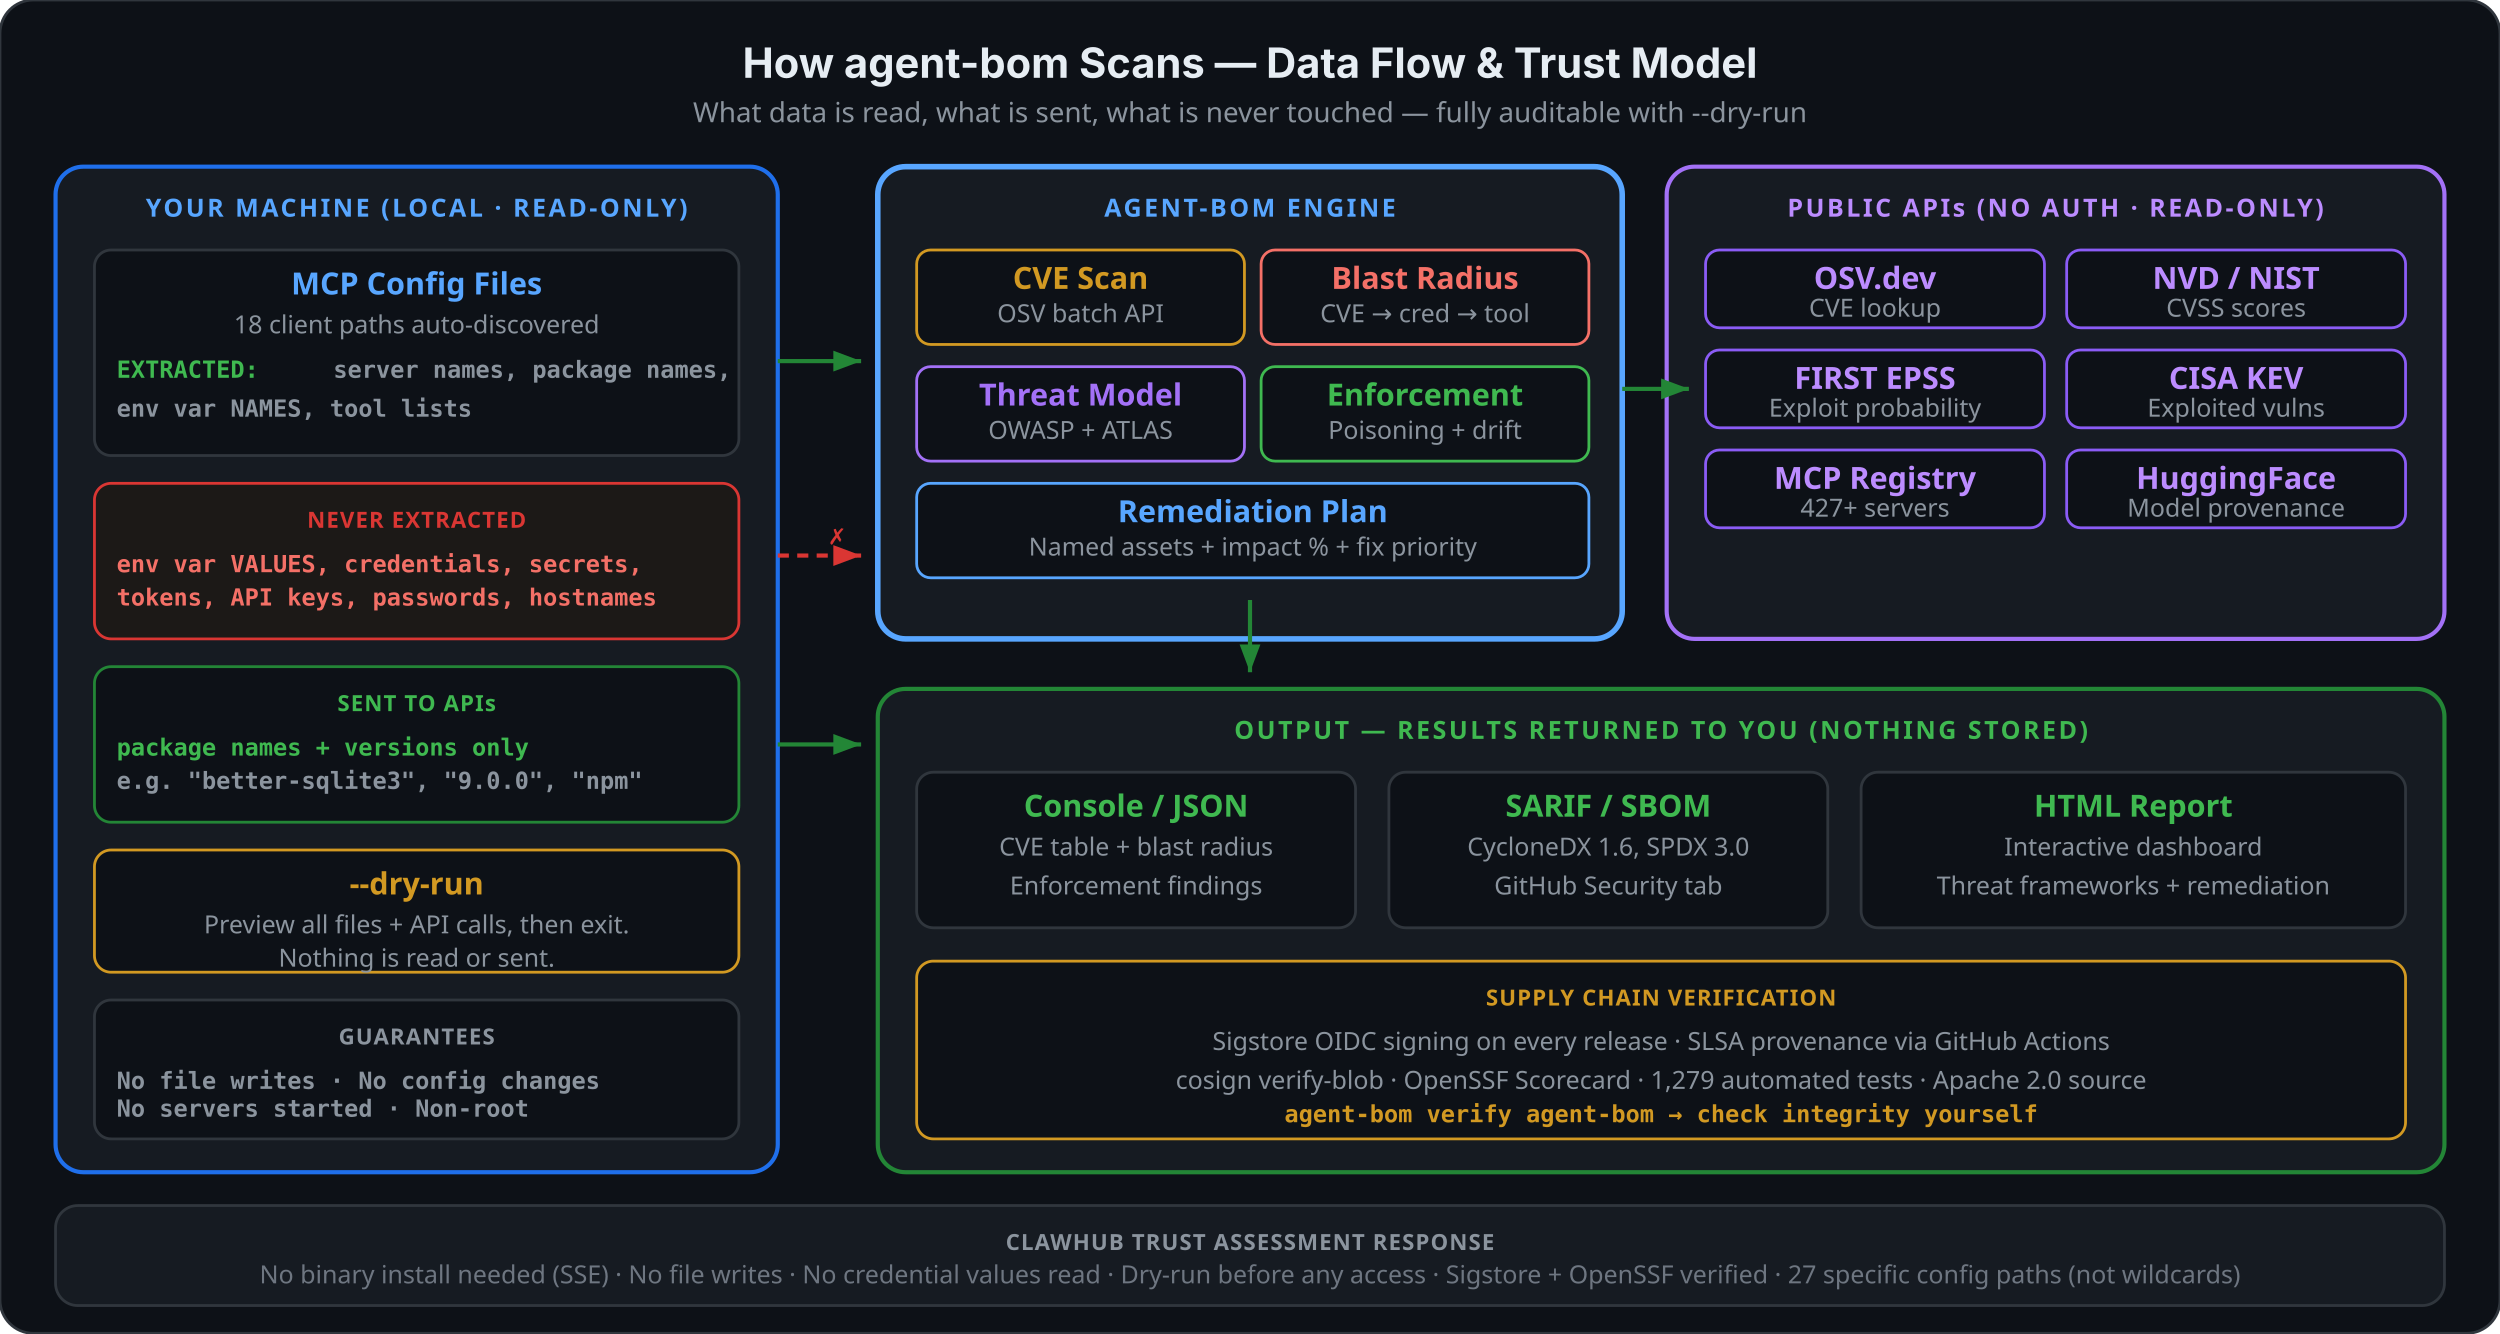
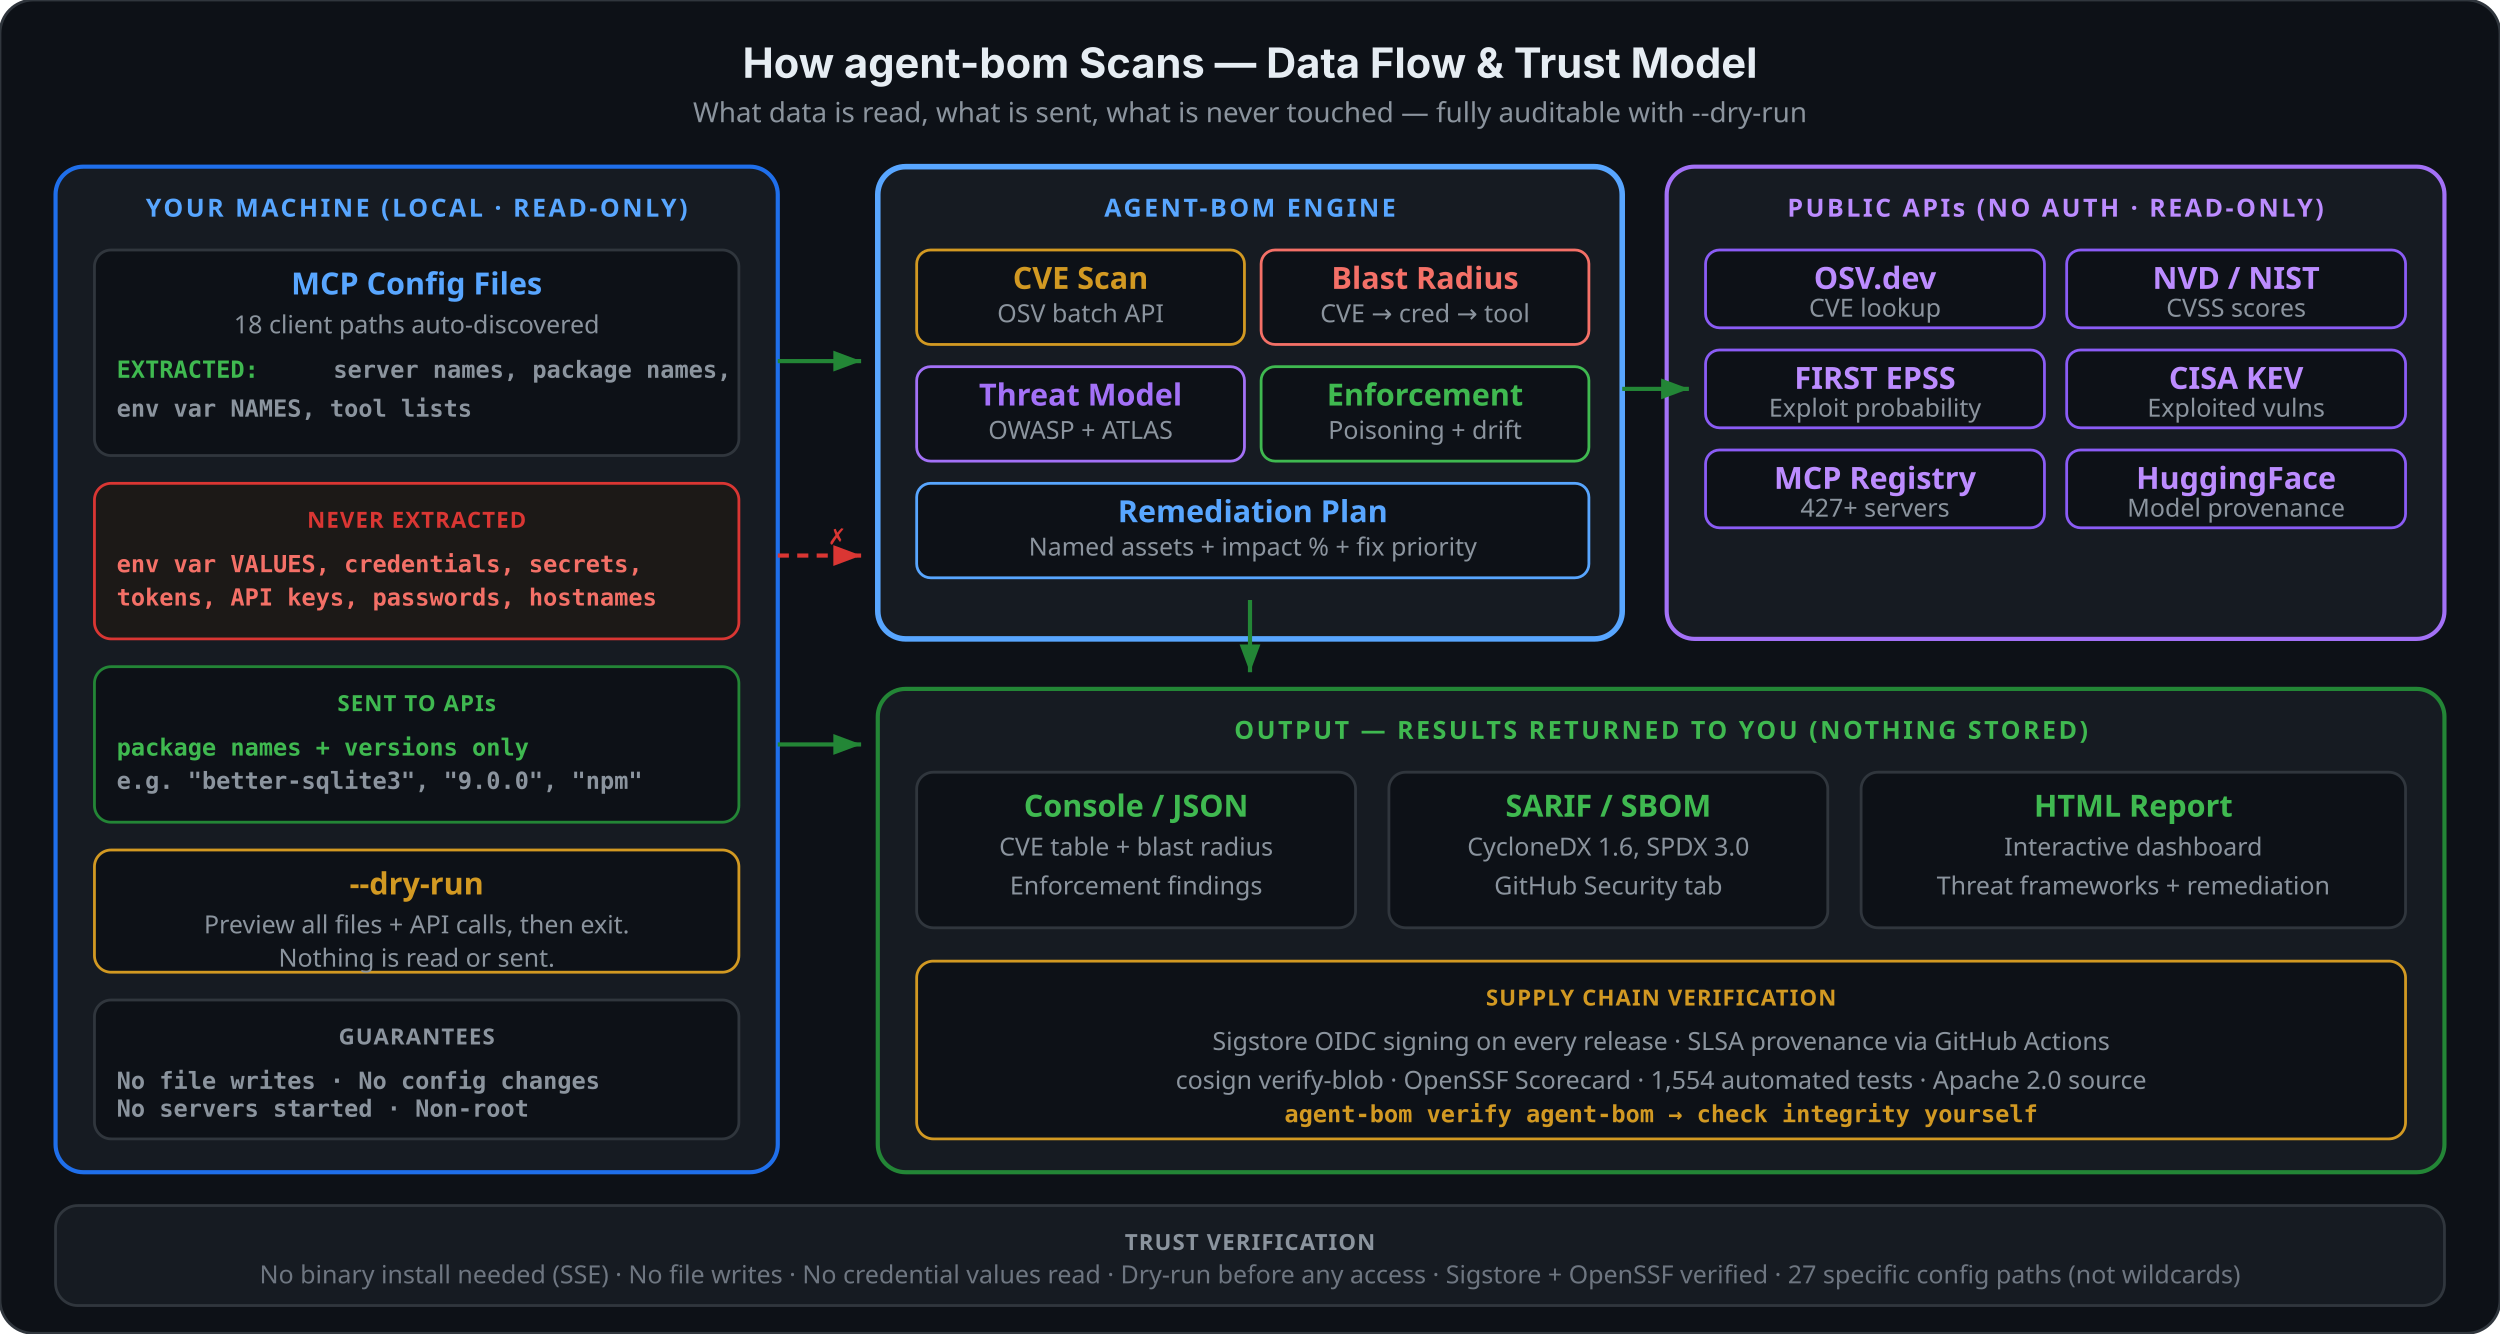
<svg xmlns="http://www.w3.org/2000/svg" viewBox="0 0 900 480" fill="none">
  <style>
    .title { font: 700 15px system-ui, -apple-system, sans-serif; fill: #e6edf3; }
    .subtitle { font: 400 10px system-ui, sans-serif; fill: #8b949e; }
    .phase { font: 700 9px system-ui, sans-serif; letter-spacing: 0.1em; }
    .label { font: 600 11px system-ui, sans-serif; }
    .sub { font: 400 9px system-ui, sans-serif; fill: #8b949e; }
    .data { font: 600 8.5px monospace; }
    .badge { font: 700 8px system-ui, sans-serif; letter-spacing: 0.05em; }
    .note { font: 400 9px system-ui, sans-serif; fill: #6e7681; }
    .arrow { stroke: #484f58; stroke-width: 1.5; fill: none; }
    .arrow-green { stroke: #238636; stroke-width: 1.5; fill: none; }
    .arrow-red { stroke: #da3633; stroke-width: 1.5; stroke-dasharray: 4 3; fill: none; }
  </style>
  <defs>
    <marker id="a" viewBox="0 0 8 6" refX="8" refY="3" markerWidth="7" markerHeight="5" orient="auto">
      <path d="M0 0L8 3L0 6Z" fill="#484f58" />
    </marker>
    <marker id="ag" viewBox="0 0 8 6" refX="8" refY="3" markerWidth="7" markerHeight="5" orient="auto">
      <path d="M0 0L8 3L0 6Z" fill="#238636" />
    </marker>
    <marker id="ar" viewBox="0 0 8 6" refX="8" refY="3" markerWidth="7" markerHeight="5" orient="auto">
      <path d="M0 0L8 3L0 6Z" fill="#da3633" />
    </marker>
  </defs>
  <rect width="900" height="480" rx="12" fill="#0d1117" stroke="#30363d" stroke-width="1" />
  <text x="450" y="28" text-anchor="middle" class="title">How agent-bom Scans — Data Flow &amp; Trust Model</text>
  <text x="450" y="44" text-anchor="middle" class="subtitle">What data is read, what is sent, what is never touched — fully auditable with --dry-run</text>
  <rect x="20" y="60" width="260" height="362" rx="10" fill="#161b22" stroke="#1f6feb" stroke-width="1.5" />
  <text x="150" y="78" text-anchor="middle" class="phase" fill="#58a6ff">YOUR MACHINE (LOCAL · READ-ONLY)</text>
  <rect x="34" y="90" width="232" height="74" rx="6" fill="#0d1117" stroke="#30363d" stroke-width="1" />
  <text x="150" y="106" text-anchor="middle" class="label" fill="#58a6ff">MCP Config Files</text>
  <text x="150" y="120" text-anchor="middle" class="sub">18 client paths auto-discovered</text>
  <text x="42" y="136" class="data" fill="#3fb950">EXTRACTED:</text>
  <text x="120" y="136" class="data" fill="#8b949e">server names, package names,</text>
  <text x="42" y="150" class="data" fill="#8b949e">env var NAMES, tool lists</text>
  <rect x="34" y="174" width="232" height="56" rx="6" fill="#1c1917" stroke="#da3633" stroke-width="1" />
  <text x="150" y="190" text-anchor="middle" class="badge" fill="#da3633">NEVER EXTRACTED</text>
  <text x="42" y="206" class="data" fill="#f47067">env var VALUES, credentials, secrets,</text>
  <text x="42" y="218" class="data" fill="#f47067">tokens, API keys, passwords, hostnames</text>
  <rect x="34" y="240" width="232" height="56" rx="6" fill="#0d1117" stroke="#238636" stroke-width="1" />
  <text x="150" y="256" text-anchor="middle" class="badge" fill="#3fb950">SENT TO APIs</text>
  <text x="42" y="272" class="data" fill="#3fb950">package names + versions only</text>
  <text x="42" y="284" class="data" fill="#8b949e">e.g. "better-sqlite3", "9.0.0", "npm"</text>
  <rect x="34" y="306" width="232" height="44" rx="6" fill="#0d1117" stroke="#d29922" stroke-width="1" />
  <text x="150" y="322" text-anchor="middle" class="label" fill="#d29922">--dry-run</text>
  <text x="150" y="336" text-anchor="middle" class="sub">Preview all files + API calls, then exit.</text>
  <text x="150" y="348" text-anchor="middle" class="sub">Nothing is read or sent.</text>
  <rect x="34" y="360" width="232" height="50" rx="6" fill="#0d1117" stroke="#30363d" stroke-width="1" />
  <text x="150" y="376" text-anchor="middle" class="badge" fill="#8b949e">GUARANTEES</text>
  <text x="42" y="392" class="data" fill="#8b949e">No file writes · No config changes</text>
  <text x="42" y="402" class="data" fill="#8b949e">No servers started · Non-root</text>
  <line x1="280" y1="130" x2="310" y2="130" class="arrow-green" marker-end="url(#ag)" />
  <text x="295" y="122" text-anchor="middle" class="sub" fill="#3fb950" transform="rotate(-90 295 122)" />
  <line x1="280" y1="268" x2="310" y2="268" class="arrow-green" marker-end="url(#ag)" />
  <line x1="280" y1="200" x2="310" y2="200" class="arrow-red" marker-end="url(#ar)" />
  <text x="298" y="196" class="badge" fill="#da3633">✗</text>
  <rect x="316" y="60" width="268" height="170" rx="10" fill="#161b22" stroke="#58a6ff" stroke-width="2" />
  <text x="450" y="78" text-anchor="middle" class="phase" fill="#58a6ff">AGENT-BOM ENGINE</text>
  <rect x="330" y="90" width="118" height="34" rx="5" fill="#0d1117" stroke="#d29922" stroke-width="1" />
  <text x="389" y="104" text-anchor="middle" class="label" fill="#d29922">CVE Scan</text>
  <text x="389" y="116" text-anchor="middle" class="sub">OSV batch API</text>
  <rect x="454" y="90" width="118" height="34" rx="5" fill="#0d1117" stroke="#f47067" stroke-width="1" />
  <text x="513" y="104" text-anchor="middle" class="label" fill="#f47067">Blast Radius</text>
  <text x="513" y="116" text-anchor="middle" class="sub">CVE → cred → tool</text>
  <rect x="330" y="132" width="118" height="34" rx="5" fill="#0d1117" stroke="#a371f7" stroke-width="1" />
  <text x="389" y="146" text-anchor="middle" class="label" fill="#a371f7">Threat Model</text>
  <text x="389" y="158" text-anchor="middle" class="sub">OWASP + ATLAS</text>
  <rect x="454" y="132" width="118" height="34" rx="5" fill="#0d1117" stroke="#3fb950" stroke-width="1" />
  <text x="513" y="146" text-anchor="middle" class="label" fill="#3fb950">Enforcement</text>
  <text x="513" y="158" text-anchor="middle" class="sub">Poisoning + drift</text>
  <rect x="330" y="174" width="242" height="34" rx="5" fill="#0d1117" stroke="#58a6ff" stroke-width="1" />
  <text x="451" y="188" text-anchor="middle" class="label" fill="#58a6ff">Remediation Plan</text>
  <text x="451" y="200" text-anchor="middle" class="sub">Named assets + impact % + fix priority</text>
  <rect x="600" y="60" width="280" height="170" rx="10" fill="#161b22" stroke="#a371f7" stroke-width="1.5" />
  <text x="740" y="78" text-anchor="middle" class="phase" fill="#bc8cff">PUBLIC APIs (NO AUTH · READ-ONLY)</text>
  <rect x="614" y="90" width="122" height="28" rx="5" fill="#0d1117" stroke="#8b5cf6" stroke-width="1" />
  <text x="675" y="104" text-anchor="middle" class="label" fill="#bc8cff">OSV.dev</text>
  <text x="675" y="114" text-anchor="middle" class="sub">CVE lookup</text>
  <rect x="744" y="90" width="122" height="28" rx="5" fill="#0d1117" stroke="#8b5cf6" stroke-width="1" />
  <text x="805" y="104" text-anchor="middle" class="label" fill="#bc8cff">NVD / NIST</text>
  <text x="805" y="114" text-anchor="middle" class="sub">CVSS scores</text>
  <rect x="614" y="126" width="122" height="28" rx="5" fill="#0d1117" stroke="#8b5cf6" stroke-width="1" />
  <text x="675" y="140" text-anchor="middle" class="label" fill="#bc8cff">FIRST EPSS</text>
  <text x="675" y="150" text-anchor="middle" class="sub">Exploit probability</text>
  <rect x="744" y="126" width="122" height="28" rx="5" fill="#0d1117" stroke="#8b5cf6" stroke-width="1" />
  <text x="805" y="140" text-anchor="middle" class="label" fill="#bc8cff">CISA KEV</text>
  <text x="805" y="150" text-anchor="middle" class="sub">Exploited vulns</text>
  <rect x="614" y="162" width="122" height="28" rx="5" fill="#0d1117" stroke="#8b5cf6" stroke-width="1" />
  <text x="675" y="176" text-anchor="middle" class="label" fill="#bc8cff">MCP Registry</text>
  <text x="675" y="186" text-anchor="middle" class="sub">427+ servers</text>
  <rect x="744" y="162" width="122" height="28" rx="5" fill="#0d1117" stroke="#8b5cf6" stroke-width="1" />
  <text x="805" y="176" text-anchor="middle" class="label" fill="#bc8cff">HuggingFace</text>
  <text x="805" y="186" text-anchor="middle" class="sub">Model provenance</text>
  <line x1="584" y1="140" x2="608" y2="140" class="arrow-green" marker-end="url(#ag)" />
  <rect x="316" y="248" width="564" height="174" rx="10" fill="#161b22" stroke="#238636" stroke-width="1.5" />
  <text x="598" y="266" text-anchor="middle" class="phase" fill="#3fb950">OUTPUT — RESULTS RETURNED TO YOU (NOTHING STORED)</text>
  <rect x="330" y="278" width="158" height="56" rx="6" fill="#0d1117" stroke="#30363d" stroke-width="1" />
  <text x="409" y="294" text-anchor="middle" class="label" fill="#3fb950">Console / JSON</text>
  <text x="409" y="308" text-anchor="middle" class="sub">CVE table + blast radius</text>
  <text x="409" y="322" text-anchor="middle" class="sub">Enforcement findings</text>
  <rect x="500" y="278" width="158" height="56" rx="6" fill="#0d1117" stroke="#30363d" stroke-width="1" />
  <text x="579" y="294" text-anchor="middle" class="label" fill="#3fb950">SARIF / SBOM</text>
  <text x="579" y="308" text-anchor="middle" class="sub">CycloneDX 1.6, SPDX 3.0</text>
  <text x="579" y="322" text-anchor="middle" class="sub">GitHub Security tab</text>
  <rect x="670" y="278" width="196" height="56" rx="6" fill="#0d1117" stroke="#30363d" stroke-width="1" />
  <text x="768" y="294" text-anchor="middle" class="label" fill="#3fb950">HTML Report</text>
  <text x="768" y="308" text-anchor="middle" class="sub">Interactive dashboard</text>
  <text x="768" y="322" text-anchor="middle" class="sub">Threat frameworks + remediation</text>
  <rect x="330" y="346" width="536" height="64" rx="6" fill="#0d1117" stroke="#d29922" stroke-width="1" />
  <text x="598" y="362" text-anchor="middle" class="badge" fill="#d29922">SUPPLY CHAIN VERIFICATION</text>
  <text x="598" y="378" text-anchor="middle" class="sub">Sigstore OIDC signing on every release · SLSA provenance via GitHub Actions</text>
-   <text x="598" y="392" text-anchor="middle" class="sub">cosign verify-blob · OpenSSF Scorecard · 1,279 automated tests · Apache 2.0 source</text>
+   <text x="598" y="392" text-anchor="middle" class="sub">cosign verify-blob · OpenSSF Scorecard · 1,554 automated tests · Apache 2.0 source</text>
  <text x="598" y="404" text-anchor="middle" class="data" fill="#d29922">agent-bom verify agent-bom  →  check integrity yourself</text>
  <line x1="450" y1="216" x2="450" y2="242" class="arrow-green" marker-end="url(#ag)" />
  <rect x="20" y="434" width="860" height="36" rx="8" fill="#161b22" stroke="#30363d" stroke-width="1" />
-   <text x="450" y="450" text-anchor="middle" class="badge" fill="#8b949e">CLAWHUB TRUST ASSESSMENT RESPONSE</text>
+   <text x="450" y="450" text-anchor="middle" class="badge" fill="#8b949e">TRUST VERIFICATION</text>
  <text x="450" y="462" text-anchor="middle" class="note">No binary install needed (SSE) · No file writes · No credential values read · Dry-run before any access · Sigstore + OpenSSF verified · 27 specific config paths (not wildcards)</text>
</svg>
